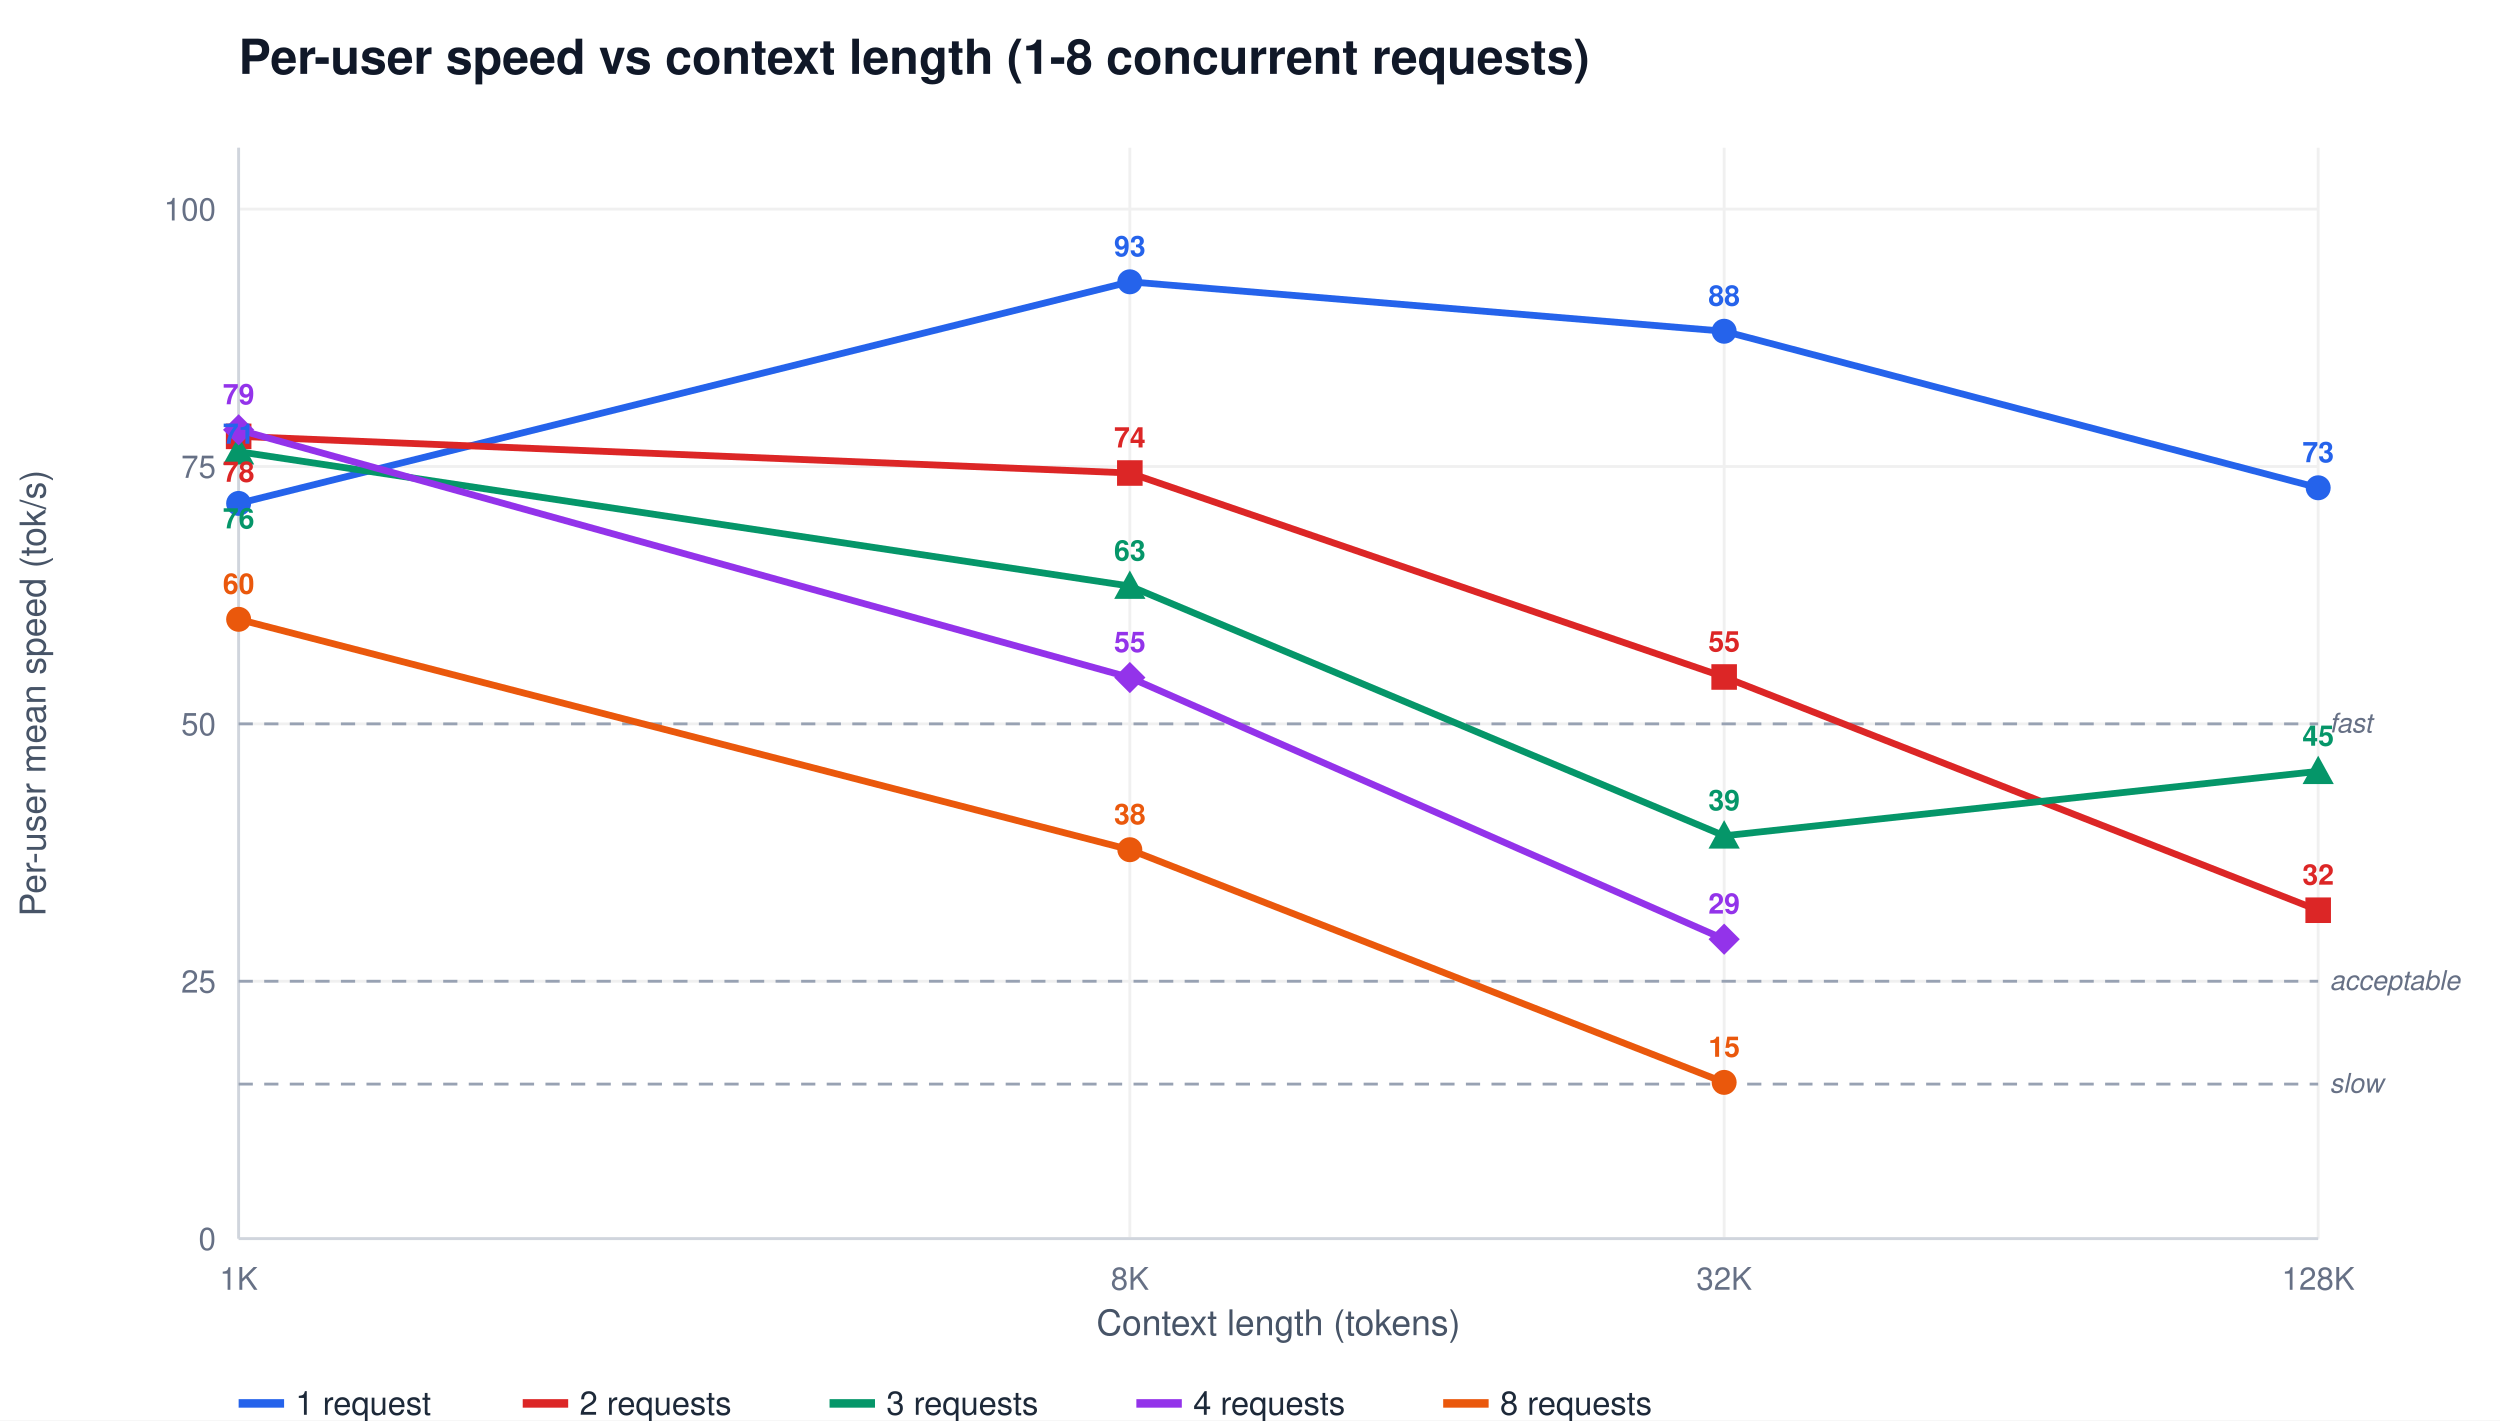
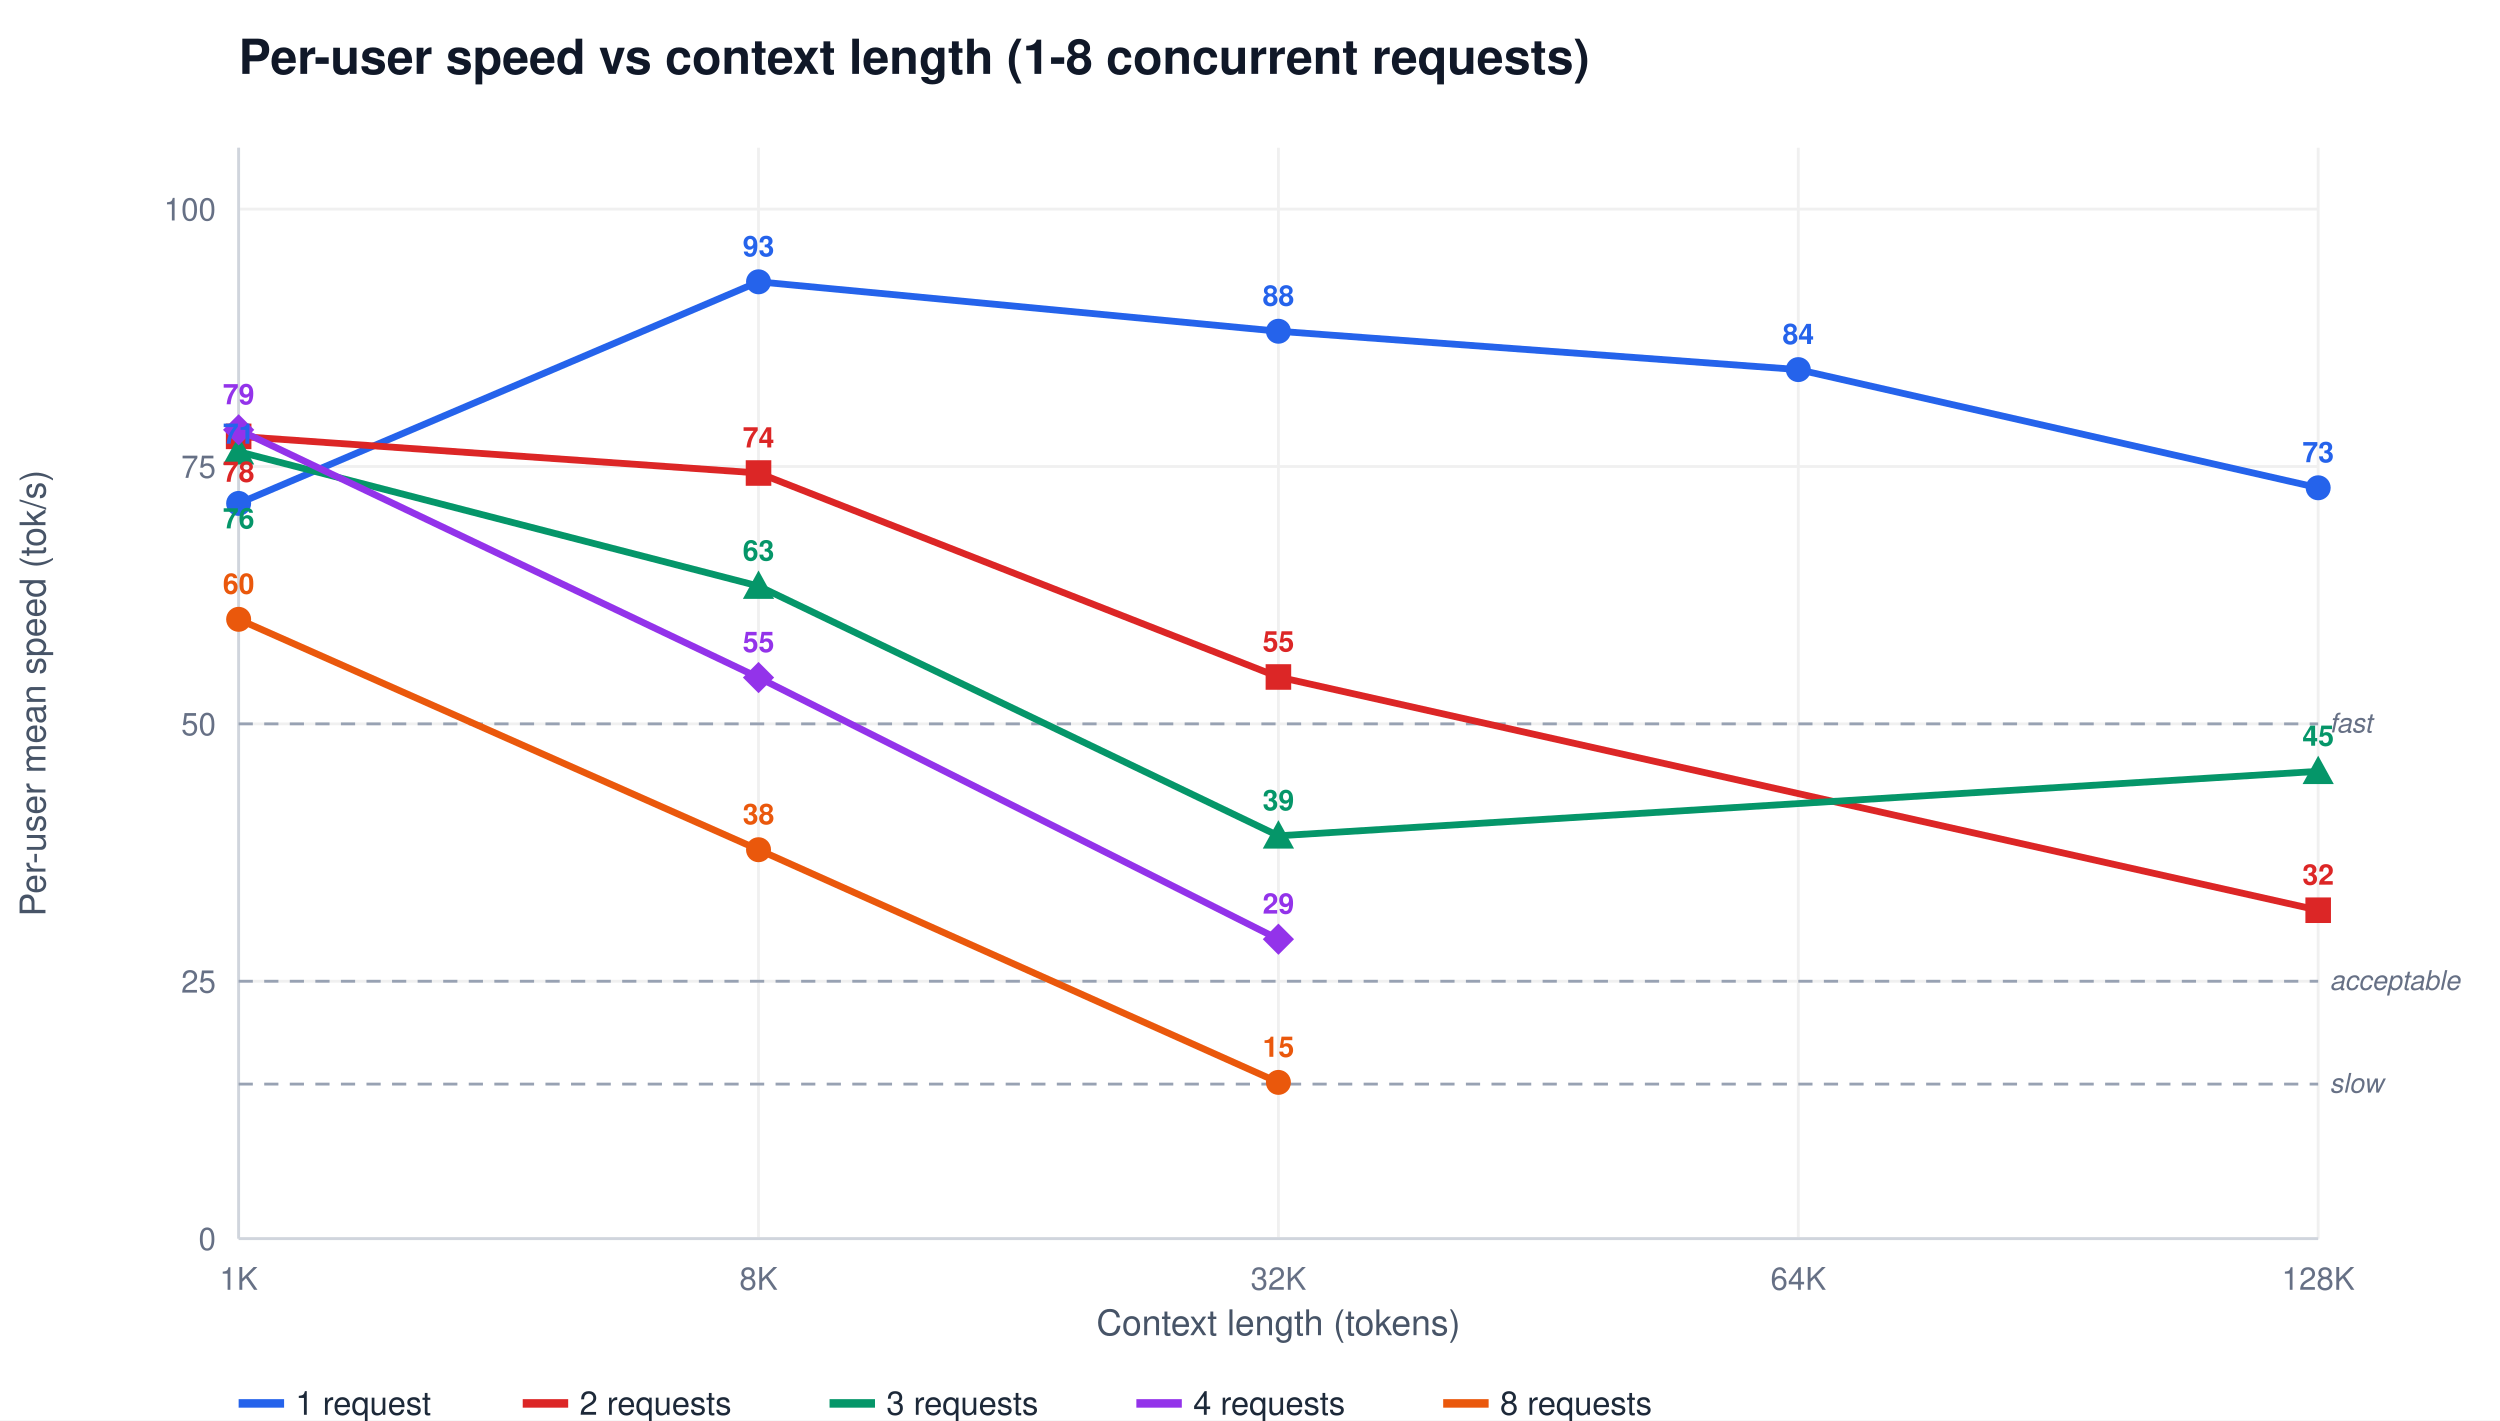
<svg xmlns="http://www.w3.org/2000/svg" width="880" height="500" viewBox="0 0 880 500" font-family="Segoe UI, Helvetica, Arial, sans-serif">
  <rect width="880" height="500" fill="#ffffff" />
  <text x="84" y="26" font-size="17" font-weight="600" fill="#101828">Per-user speed vs context length (1-8 concurrent requests)</text>
  <line x1="84" y1="436.0" x2="816" y2="436.0" stroke="#f0f0f0" stroke-width="1" />
  <text x="76" y="440.0" font-size="11" fill="#667085" text-anchor="end">0</text>
  <line x1="84" y1="345.4" x2="816" y2="345.4" stroke="#f0f0f0" stroke-width="1" />
  <text x="76" y="349.4" font-size="11" fill="#667085" text-anchor="end">25</text>
  <line x1="84" y1="254.8" x2="816" y2="254.8" stroke="#f0f0f0" stroke-width="1" />
  <text x="76" y="258.8" font-size="11" fill="#667085" text-anchor="end">50</text>
  <line x1="84" y1="164.2" x2="816" y2="164.2" stroke="#f0f0f0" stroke-width="1" />
  <text x="76" y="168.2" font-size="11" fill="#667085" text-anchor="end">75</text>
  <line x1="84" y1="73.6" x2="816" y2="73.6" stroke="#f0f0f0" stroke-width="1" />
  <text x="76" y="77.6" font-size="11" fill="#667085" text-anchor="end">100</text>
  <line x1="84.0" y1="52" x2="84.0" y2="436" stroke="#f0f0f0" stroke-width="1" />
  <text x="84.0" y="454" font-size="11" fill="#667085" text-anchor="middle">1K</text>
-   <line x1="397.7" y1="52" x2="397.7" y2="436" stroke="#f0f0f0" stroke-width="1" />
-   <text x="397.7" y="454" font-size="11" fill="#667085" text-anchor="middle">8K</text>
-   <line x1="606.9" y1="52" x2="606.9" y2="436" stroke="#f0f0f0" stroke-width="1" />
-   <text x="606.9" y="454" font-size="11" fill="#667085" text-anchor="middle">32K</text>
+   <line x1="267.0" y1="52" x2="267.0" y2="436" stroke="#f0f0f0" stroke-width="1" />
+   <text x="267.0" y="454" font-size="11" fill="#667085" text-anchor="middle">8K</text>
+   <line x1="450.0" y1="52" x2="450.0" y2="436" stroke="#f0f0f0" stroke-width="1" />
+   <text x="450.0" y="454" font-size="11" fill="#667085" text-anchor="middle">32K</text>
+   <line x1="633.0" y1="52" x2="633.0" y2="436" stroke="#f0f0f0" stroke-width="1" />
+   <text x="633.0" y="454" font-size="11" fill="#667085" text-anchor="middle">64K</text>
  <line x1="816.0" y1="52" x2="816.0" y2="436" stroke="#f0f0f0" stroke-width="1" />
  <text x="816.0" y="454" font-size="11" fill="#667085" text-anchor="middle">128K</text>
  <line x1="84" y1="436" x2="816" y2="436" stroke="#d0d5dd" stroke-width="1" />
  <line x1="84" y1="52" x2="84" y2="436" stroke="#d0d5dd" stroke-width="1" />
  <line x1="84" y1="381.6" x2="816" y2="381.6" stroke="#98a2b3" stroke-width="1" stroke-dasharray="5 4" />
  <text x="820" y="384.6" font-size="9.5" fill="#667085" font-style="italic">slow</text>
  <line x1="84" y1="345.4" x2="816" y2="345.4" stroke="#98a2b3" stroke-width="1" stroke-dasharray="5 4" />
  <text x="820" y="348.4" font-size="9.5" fill="#667085" font-style="italic">acceptable</text>
  <line x1="84" y1="254.8" x2="816" y2="254.8" stroke="#98a2b3" stroke-width="1" stroke-dasharray="5 4" />
  <text x="820" y="257.8" font-size="9.5" fill="#667085" font-style="italic">fast</text>
-   <polyline points="84.0,177.2 397.7,99.2 606.9,116.6 816.0,171.7" fill="none" stroke="#2563eb" stroke-width="2.4" />
+   <polyline points="84.0,177.2 267.0,99.2 450.0,116.6 633.0,130.1 816.0,171.7" fill="none" stroke="#2563eb" stroke-width="2.4" />
  <circle cx="84.0" cy="177.2" r="4.4" fill="#2563eb" />
-   <circle cx="397.7" cy="99.2" r="4.4" fill="#2563eb" />
-   <circle cx="606.9" cy="116.6" r="4.4" fill="#2563eb" />
+   <circle cx="267.0" cy="99.2" r="4.4" fill="#2563eb" />
+   <circle cx="450.0" cy="116.6" r="4.4" fill="#2563eb" />
+   <circle cx="633.0" cy="130.1" r="4.4" fill="#2563eb" />
  <circle cx="816.0" cy="171.7" r="4.4" fill="#2563eb" />
-   <polyline points="84.0,153.6 397.7,166.5 606.9,238.3 816.0,320.4" fill="none" stroke="#dc2626" stroke-width="2.4" />
+   <polyline points="84.0,153.6 267.0,166.5 450.0,238.3 816.0,320.4" fill="none" stroke="#dc2626" stroke-width="2.4" />
  <rect x="79.5" y="149.1" width="9" height="9" fill="#dc2626" />
-   <rect x="393.2" y="162.0" width="9" height="9" fill="#dc2626" />
-   <rect x="602.4" y="233.8" width="9" height="9" fill="#dc2626" />
+   <rect x="262.5" y="162.0" width="9" height="9" fill="#dc2626" />
+   <rect x="445.5" y="233.8" width="9" height="9" fill="#dc2626" />
  <rect x="811.5" y="315.9" width="9" height="9" fill="#dc2626" />
-   <polyline points="84.0,159.0 397.7,206.3 606.9,294.2 816.0,271.5" fill="none" stroke="#059669" stroke-width="2.4" />
+   <polyline points="84.0,159.0 267.0,206.3 450.0,294.2 816.0,271.5" fill="none" stroke="#059669" stroke-width="2.4" />
  <polygon points="84.0,153.5 78.5,163.5 89.5,163.5" fill="#059669" />
-   <polygon points="397.7,200.8 392.2,210.8 403.2,210.8" fill="#059669" />
-   <polygon points="606.9,288.7 601.4,298.7 612.4,298.7" fill="#059669" />
+   <polygon points="267.0,200.8 261.5,210.8 272.5,210.8" fill="#059669" />
+   <polygon points="450.0,288.7 444.5,298.7 455.5,298.7" fill="#059669" />
  <polygon points="816.0,266.0 810.5,276.0 821.5,276.0" fill="#059669" />
-   <polyline points="84.0,151.3 397.7,238.5 606.9,330.6" fill="none" stroke="#9333ea" stroke-width="2.4" />
+   <polyline points="84.0,151.3 267.0,238.5 450.0,330.6" fill="none" stroke="#9333ea" stroke-width="2.4" />
  <polygon points="84.0,145.8 89.5,151.3 84.0,156.8 78.5,151.3" fill="#9333ea" />
-   <polygon points="397.7,233.0 403.2,238.5 397.7,244.0 392.2,238.5" fill="#9333ea" />
-   <polygon points="606.9,325.1 612.4,330.6 606.9,336.1 601.4,330.6" fill="#9333ea" />
-   <polyline points="84.0,218.0 397.7,299.1 606.9,381.0" fill="none" stroke="#ea580c" stroke-width="2.4" />
+   <polygon points="267.0,233.0 272.5,238.5 267.0,244.0 261.5,238.5" fill="#9333ea" />
+   <polygon points="450.0,325.1 455.5,330.6 450.0,336.1 444.5,330.6" fill="#9333ea" />
+   <polyline points="84.0,218.0 267.0,299.1 450.0,381.0" fill="none" stroke="#ea580c" stroke-width="2.4" />
  <circle cx="84.0" cy="218.0" r="4.4" fill="#ea580c" />
-   <circle cx="397.7" cy="299.1" r="4.4" fill="#ea580c" />
-   <circle cx="606.9" cy="381.0" r="4.4" fill="#ea580c" />
+   <circle cx="267.0" cy="299.1" r="4.4" fill="#ea580c" />
+   <circle cx="450.0" cy="381.0" r="4.4" fill="#ea580c" />
  <text x="84.0" y="142.3" font-size="10" fill="#9333ea" text-anchor="middle" font-weight="600">79</text>
  <text x="84.0" y="169.6" font-size="10" fill="#dc2626" text-anchor="middle" font-weight="600">78</text>
  <text x="84.0" y="186.0" font-size="10" fill="#059669" text-anchor="middle" font-weight="600">76</text>
  <text x="84.0" y="156.2" font-size="10" fill="#2563eb" text-anchor="middle" font-weight="600">71</text>
  <text x="84.0" y="209.0" font-size="10" fill="#ea580c" text-anchor="middle" font-weight="600">60</text>
-   <text x="397.7" y="90.2" font-size="10" fill="#2563eb" text-anchor="middle" font-weight="600">93</text>
-   <text x="397.7" y="157.5" font-size="10" fill="#dc2626" text-anchor="middle" font-weight="600">74</text>
-   <text x="397.7" y="197.3" font-size="10" fill="#059669" text-anchor="middle" font-weight="600">63</text>
-   <text x="397.7" y="229.5" font-size="10" fill="#9333ea" text-anchor="middle" font-weight="600">55</text>
-   <text x="397.7" y="290.1" font-size="10" fill="#ea580c" text-anchor="middle" font-weight="600">38</text>
-   <text x="606.9" y="107.6" font-size="10" fill="#2563eb" text-anchor="middle" font-weight="600">88</text>
-   <text x="606.9" y="229.3" font-size="10" fill="#dc2626" text-anchor="middle" font-weight="600">55</text>
-   <text x="606.9" y="285.2" font-size="10" fill="#059669" text-anchor="middle" font-weight="600">39</text>
-   <text x="606.9" y="321.6" font-size="10" fill="#9333ea" text-anchor="middle" font-weight="600">29</text>
-   <text x="606.9" y="372.0" font-size="10" fill="#ea580c" text-anchor="middle" font-weight="600">15</text>
+   <text x="267.0" y="90.2" font-size="10" fill="#2563eb" text-anchor="middle" font-weight="600">93</text>
+   <text x="267.0" y="157.5" font-size="10" fill="#dc2626" text-anchor="middle" font-weight="600">74</text>
+   <text x="267.0" y="197.3" font-size="10" fill="#059669" text-anchor="middle" font-weight="600">63</text>
+   <text x="267.0" y="229.5" font-size="10" fill="#9333ea" text-anchor="middle" font-weight="600">55</text>
+   <text x="267.0" y="290.1" font-size="10" fill="#ea580c" text-anchor="middle" font-weight="600">38</text>
+   <text x="450.0" y="107.6" font-size="10" fill="#2563eb" text-anchor="middle" font-weight="600">88</text>
+   <text x="450.0" y="229.3" font-size="10" fill="#dc2626" text-anchor="middle" font-weight="600">55</text>
+   <text x="450.0" y="285.2" font-size="10" fill="#059669" text-anchor="middle" font-weight="600">39</text>
+   <text x="450.0" y="321.6" font-size="10" fill="#9333ea" text-anchor="middle" font-weight="600">29</text>
+   <text x="450.0" y="372.0" font-size="10" fill="#ea580c" text-anchor="middle" font-weight="600">15</text>
+   <text x="633.0" y="121.1" font-size="10" fill="#2563eb" text-anchor="middle" font-weight="600">84</text>
  <text x="816.0" y="162.7" font-size="10" fill="#2563eb" text-anchor="middle" font-weight="600">73</text>
  <text x="816.0" y="262.5" font-size="10" fill="#059669" text-anchor="middle" font-weight="600">45</text>
  <text x="816.0" y="311.4" font-size="10" fill="#dc2626" text-anchor="middle" font-weight="600">32</text>
  <line x1="84" y1="494" x2="100" y2="494" stroke="#2563eb" stroke-width="3" />
  <text x="104" y="498" font-size="11.5" fill="#1d2939">1 request</text>
  <line x1="184" y1="494" x2="200" y2="494" stroke="#dc2626" stroke-width="3" />
  <text x="204" y="498" font-size="11.5" fill="#1d2939">2 requests</text>
  <line x1="292" y1="494" x2="308" y2="494" stroke="#059669" stroke-width="3" />
  <text x="312" y="498" font-size="11.5" fill="#1d2939">3 requests</text>
  <line x1="400" y1="494" x2="416" y2="494" stroke="#9333ea" stroke-width="3" />
  <text x="420" y="498" font-size="11.5" fill="#1d2939">4 requests</text>
  <line x1="508" y1="494" x2="524" y2="494" stroke="#ea580c" stroke-width="3" />
  <text x="528" y="498" font-size="11.5" fill="#1d2939">8 requests</text>
  <text x="450" y="470" font-size="12.5" fill="#475467" text-anchor="middle">Context length (tokens)</text>
  <text x="16" y="244" font-size="12.5" fill="#475467" text-anchor="middle" transform="rotate(-90 16 244)">Per-user mean speed (tok/s)</text>
</svg>
